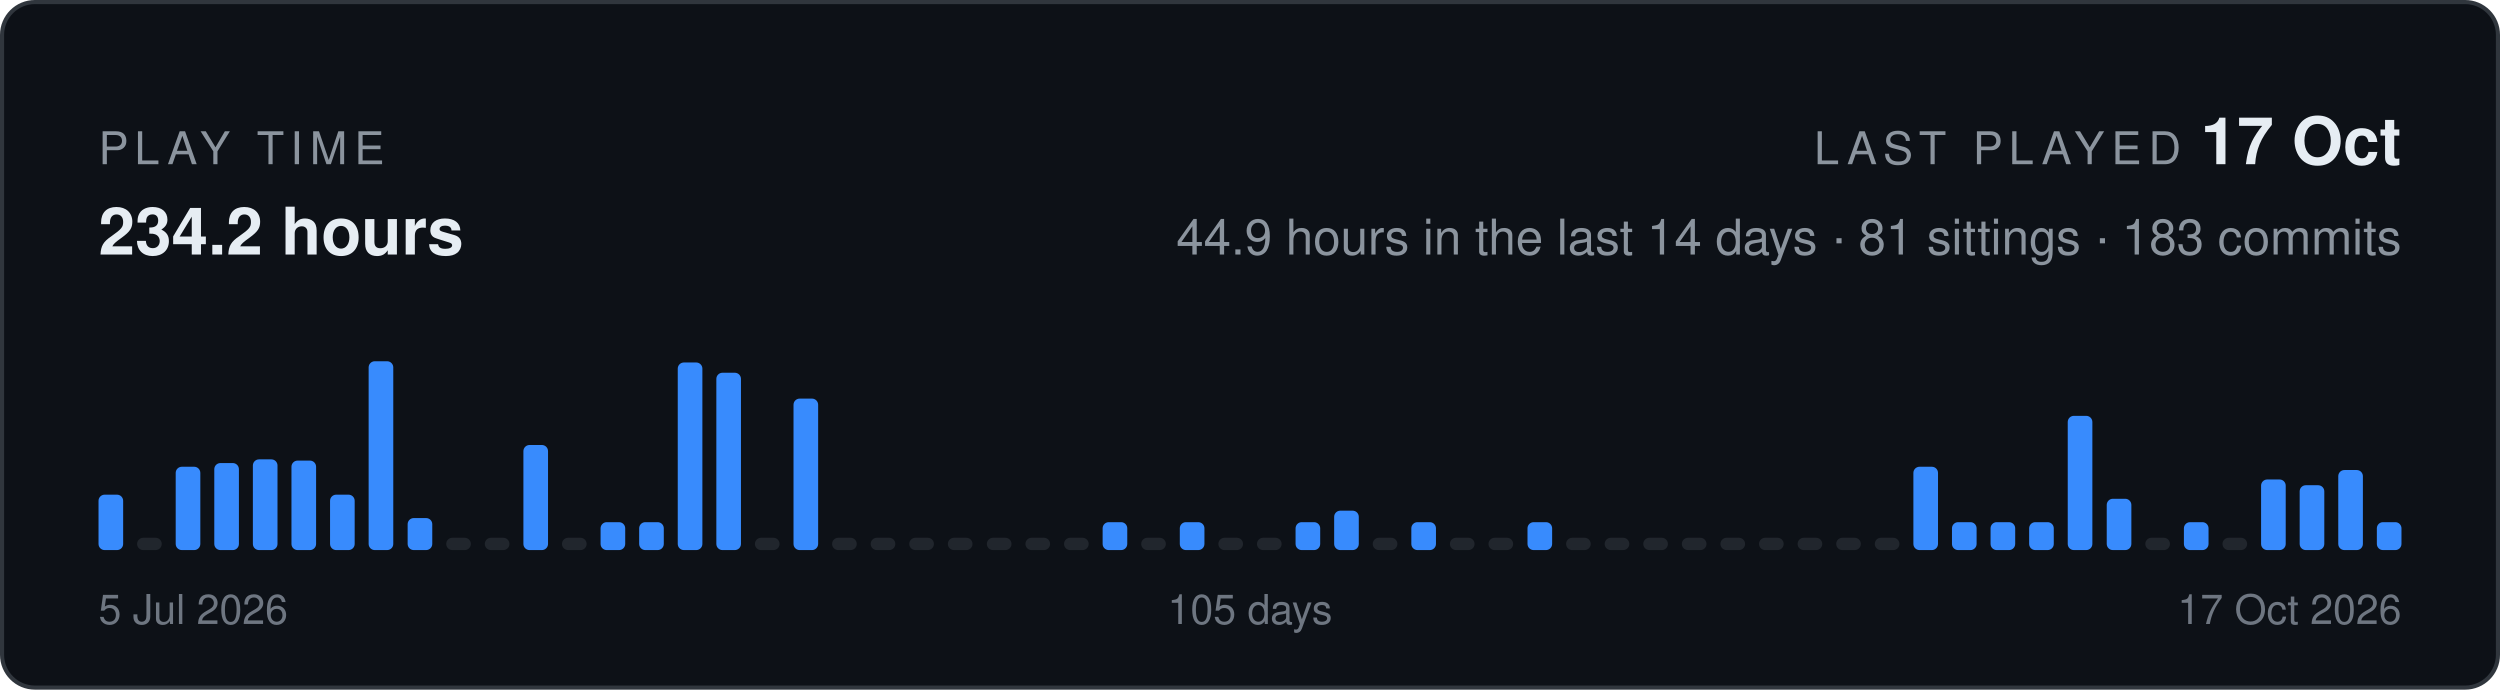
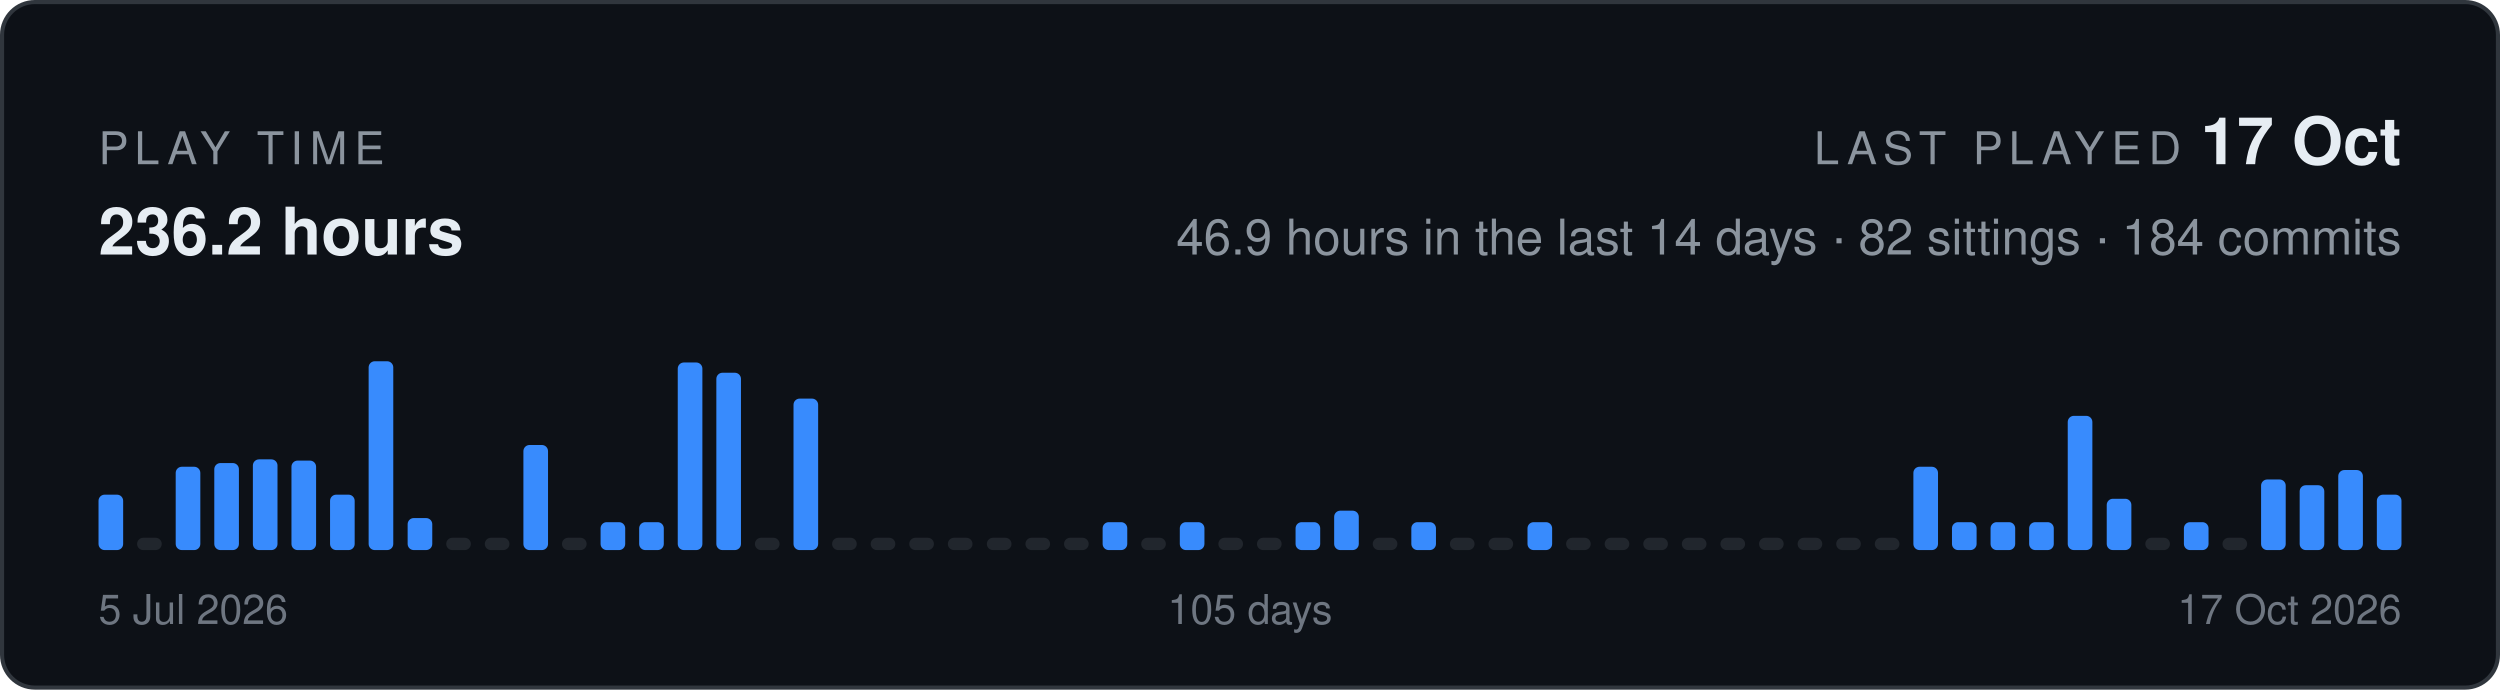
- <svg xmlns="http://www.w3.org/2000/svg" width="609" height="168" viewBox="0 0 609 168" role="img" aria-label="Play time: 234.2 hours over 183 commits, last played 17 Oct">
+ <svg xmlns="http://www.w3.org/2000/svg" width="609" height="168" viewBox="0 0 609 168" role="img" aria-label="Play time: 236.2 hours over 184 commits, last played 17 Oct">
  <style>
    .card { fill: #0d1117; stroke: #30363d }
    text { font-family: -apple-system, BlinkMacSystemFont, "Segoe UI", Helvetica, Arial, sans-serif }
    .label { font-size: 11px; letter-spacing: 1.7px; fill: #8b949e }
    .stat { font-size: 16px; font-weight: 600; letter-spacing: normal; fill: #e6edf3 }
    .note { font-size: 12px; fill: #8b949e }
    .axis { font-size: 10px; fill: #6e7681 }
    .bar { fill: #388bfd }
    .bar-quiet { fill: #21262d }
  </style>
  <rect class="card" x="0.5" y="0.5" width="608" height="167" rx="8" />
  <text class="label" x="24" y="40">PLAY TIME</text>
-   <text class="stat" x="24" y="62">234.2 hours</text>
+   <text class="stat" x="24" y="62">236.2 hours</text>
  <text class="label" x="585" y="40" text-anchor="end">LAST PLAYED <tspan class="stat">17 Oct</tspan>
  </text>
-   <text class="note" x="585" y="62" text-anchor="end">44.9 hours in the last 14 days   ·   81 sittings   ·   183 commits</text>
+   <text class="note" x="585" y="62" text-anchor="end">46.9 hours in the last 14 days   ·   82 sittings   ·   184 commits</text>
  <rect class="bar" x="24.0" y="120.5" width="6" height="13.5" rx="1.5" />
  <rect class="bar-quiet" x="33.4" y="131.0" width="6" height="3.0" rx="1.5" />
  <rect class="bar" x="42.8" y="113.7" width="6" height="20.3" rx="1.5" />
  <rect class="bar" x="52.2" y="112.8" width="6" height="21.2" rx="1.5" />
  <rect class="bar" x="61.6" y="111.9" width="6" height="22.1" rx="1.5" />
  <rect class="bar" x="71.0" y="112.2" width="6" height="21.8" rx="1.5" />
  <rect class="bar" x="80.4" y="120.5" width="6" height="13.5" rx="1.5" />
  <rect class="bar" x="89.8" y="88.0" width="6" height="46.0" rx="1.5" />
  <rect class="bar" x="99.3" y="126.2" width="6" height="7.8" rx="1.5" />
  <rect class="bar-quiet" x="108.7" y="131.0" width="6" height="3.0" rx="1.5" />
  <rect class="bar-quiet" x="118.1" y="131.0" width="6" height="3.0" rx="1.5" />
  <rect class="bar" x="127.5" y="108.4" width="6" height="25.6" rx="1.5" />
  <rect class="bar-quiet" x="136.9" y="131.0" width="6" height="3.0" rx="1.5" />
  <rect class="bar" x="146.3" y="127.2" width="6" height="6.8" rx="1.5" />
  <rect class="bar" x="155.7" y="127.2" width="6" height="6.8" rx="1.5" />
  <rect class="bar" x="165.1" y="88.3" width="6" height="45.7" rx="1.5" />
  <rect class="bar" x="174.5" y="90.8" width="6" height="43.2" rx="1.5" />
  <rect class="bar-quiet" x="183.9" y="131.0" width="6" height="3.0" rx="1.5" />
  <rect class="bar" x="193.3" y="97.1" width="6" height="36.9" rx="1.5" />
  <rect class="bar-quiet" x="202.7" y="131.0" width="6" height="3.0" rx="1.5" />
  <rect class="bar-quiet" x="212.1" y="131.0" width="6" height="3.0" rx="1.5" />
  <rect class="bar-quiet" x="221.5" y="131.0" width="6" height="3.0" rx="1.5" />
  <rect class="bar-quiet" x="230.9" y="131.0" width="6" height="3.0" rx="1.5" />
  <rect class="bar-quiet" x="240.4" y="131.0" width="6" height="3.0" rx="1.5" />
  <rect class="bar-quiet" x="249.8" y="131.0" width="6" height="3.0" rx="1.5" />
  <rect class="bar-quiet" x="259.2" y="131.0" width="6" height="3.0" rx="1.5" />
  <rect class="bar" x="268.6" y="127.2" width="6" height="6.8" rx="1.5" />
  <rect class="bar-quiet" x="278.0" y="131.0" width="6" height="3.0" rx="1.5" />
  <rect class="bar" x="287.4" y="127.2" width="6" height="6.8" rx="1.5" />
  <rect class="bar-quiet" x="296.8" y="131.0" width="6" height="3.0" rx="1.5" />
  <rect class="bar-quiet" x="306.2" y="131.0" width="6" height="3.0" rx="1.5" />
  <rect class="bar" x="315.6" y="127.2" width="6" height="6.8" rx="1.5" />
  <rect class="bar" x="325.0" y="124.4" width="6" height="9.6" rx="1.5" />
  <rect class="bar-quiet" x="334.4" y="131.0" width="6" height="3.0" rx="1.5" />
  <rect class="bar" x="343.8" y="127.2" width="6" height="6.8" rx="1.5" />
  <rect class="bar-quiet" x="353.2" y="131.0" width="6" height="3.0" rx="1.5" />
  <rect class="bar-quiet" x="362.6" y="131.0" width="6" height="3.0" rx="1.5" />
  <rect class="bar" x="372.1" y="127.2" width="6" height="6.8" rx="1.5" />
  <rect class="bar-quiet" x="381.5" y="131.0" width="6" height="3.0" rx="1.5" />
  <rect class="bar-quiet" x="390.9" y="131.0" width="6" height="3.0" rx="1.5" />
  <rect class="bar-quiet" x="400.3" y="131.0" width="6" height="3.0" rx="1.5" />
  <rect class="bar-quiet" x="409.7" y="131.0" width="6" height="3.0" rx="1.5" />
  <rect class="bar-quiet" x="419.1" y="131.0" width="6" height="3.0" rx="1.5" />
  <rect class="bar-quiet" x="428.5" y="131.0" width="6" height="3.0" rx="1.5" />
  <rect class="bar-quiet" x="437.9" y="131.0" width="6" height="3.0" rx="1.5" />
  <rect class="bar-quiet" x="447.3" y="131.0" width="6" height="3.0" rx="1.5" />
  <rect class="bar-quiet" x="456.7" y="131.0" width="6" height="3.0" rx="1.5" />
  <rect class="bar" x="466.1" y="113.7" width="6" height="20.3" rx="1.5" />
  <rect class="bar" x="475.5" y="127.2" width="6" height="6.8" rx="1.5" />
  <rect class="bar" x="484.9" y="127.2" width="6" height="6.8" rx="1.5" />
  <rect class="bar" x="494.3" y="127.2" width="6" height="6.8" rx="1.5" />
  <rect class="bar" x="503.7" y="101.3" width="6" height="32.7" rx="1.5" />
  <rect class="bar" x="513.2" y="121.5" width="6" height="12.5" rx="1.5" />
  <rect class="bar-quiet" x="522.6" y="131.0" width="6" height="3.0" rx="1.5" />
  <rect class="bar" x="532.0" y="127.2" width="6" height="6.8" rx="1.5" />
  <rect class="bar-quiet" x="541.4" y="131.0" width="6" height="3.0" rx="1.5" />
  <rect class="bar" x="550.8" y="116.8" width="6" height="17.2" rx="1.5" />
  <rect class="bar" x="560.2" y="118.2" width="6" height="15.8" rx="1.5" />
  <rect class="bar" x="569.6" y="114.5" width="6" height="19.5" rx="1.5" />
-   <rect class="bar" x="579.0" y="127.2" width="6" height="6.8" rx="1.5" />
+   <rect class="bar" x="579.0" y="120.5" width="6" height="13.5" rx="1.5" />
  <text class="axis" x="24" y="152">5 Jul 2026</text>
  <text class="axis" x="304.5" y="152" text-anchor="middle">105 days</text>
  <text class="axis" x="585" y="152" text-anchor="end">17 Oct 2026</text>
</svg>
